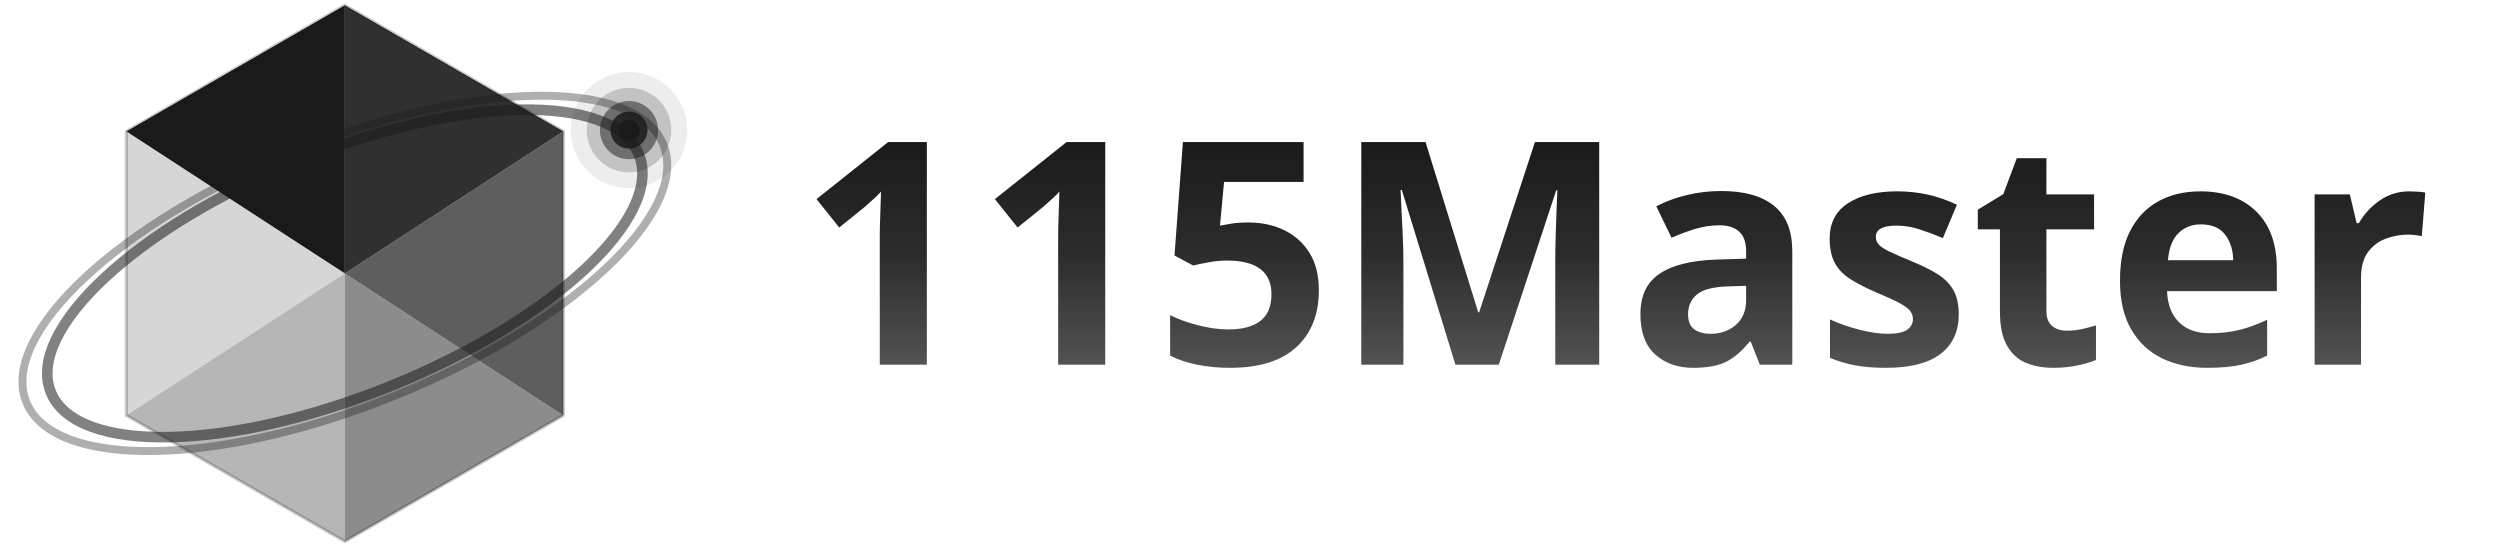
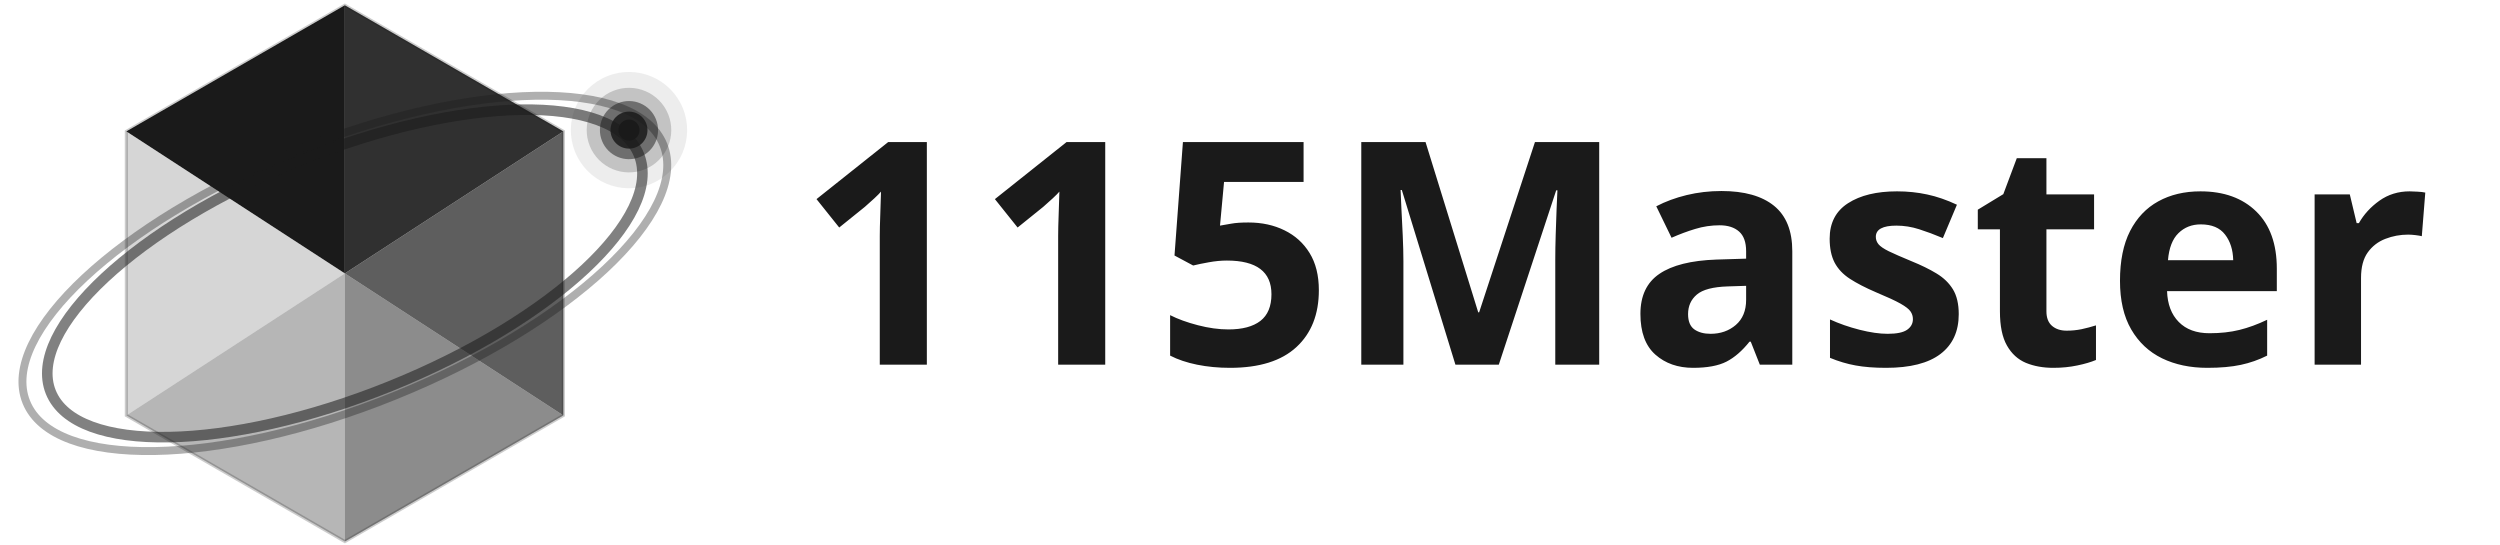
<svg xmlns="http://www.w3.org/2000/svg" viewBox="0 0 473 103" color="#1a1a1a">
-   <defs>
-     <linearGradient id="g" x1="0" y1="0" x2="0" y2="1">
-       <stop offset="0" stop-color="currentColor" stop-opacity="1" />
-       <stop offset="0.5" stop-color="currentColor" stop-opacity="0.92" />
-       <stop offset="1" stop-color="currentColor" stop-opacity="0.75" />
-     </linearGradient>
-   </defs>
  <g id="页面-1" stroke="none" stroke-width="1" fill="none" fill-rule="evenodd">
    <g id="logo-wordmark" transform="translate(1, 1)">
      <g id="编组">
        <g transform="translate(22.90698, 0)" fill="currentColor" fill-rule="nonzero" id="路径">
          <polygon points="41.34 50.73 3.55271368e-15 23.86 41.34 -3.55271368e-15" />
          <polygon opacity="0.9" points="41.34 50.73 41.34 -3.55271368e-15 82.68 23.86" />
          <polygon opacity="0.7" points="41.34 50.73 82.68 23.86 82.68 77.6" />
          <polygon opacity="0.5" points="41.34 50.73 82.68 77.6 41.34 101.46" />
          <polygon opacity="0.32" points="41.34 50.73 41.34 101.46 3.55271368e-15 77.6" />
          <polygon opacity="0.18" points="41.34 50.73 3.55271368e-15 77.6 3.55271368e-15 23.86" />
        </g>
        <polygon id="路径" stroke-opacity="0.22" stroke="currentColor" stroke-width="0.6" points="64.247 3.55271368e-15 105.587 23.86 105.587 77.6 64.247 101.46 22.907 77.6 22.907 23.86" />
        <g transform="translate(64.24698, 50.73) rotate(-22) translate(-64.24698, -50.73) translate(4.246983, 27.73)" id="椭圆形">
          <ellipse cx="60" cy="23" rx="65" ry="25" fill="none" stroke="currentColor" stroke-width="1.5" stroke-opacity="0.35" />
          <ellipse cx="60" cy="23" rx="60" ry="23" fill="none" stroke="currentColor" stroke-width="2" stroke-opacity="0.55" />
          <circle cx="120" cy="18" r="11" fill="currentColor" fill-opacity="0.08" />
          <circle cx="120" cy="18" r="8" fill="currentColor" fill-opacity="0.2" />
          <circle cx="120" cy="18" r="5.5" fill="currentColor" fill-opacity="0.5" />
          <circle cx="120" cy="18" r="3.5" fill="currentColor" fill-opacity="0.85" />
          <circle cx="120" cy="18" r="2" fill="currentColor" />
        </g>
      </g>
-       <text id="115Master" fill="url(#g)" fill-rule="nonzero" font-family="Sarasa-Gothic-SC-Bold, Sarasa Gothic SC" font-size="59" font-weight="bold" line-spacing="79">
+       <text id="115Master" fill="currentColor" fill-rule="nonzero" font-family="Sarasa-Gothic-SC-Bold, Sarasa Gothic SC" font-size="59" font-weight="bold" line-spacing="79">
        <tspan x="150" y="68">115Master</tspan>
      </text>
    </g>
  </g>
</svg>
